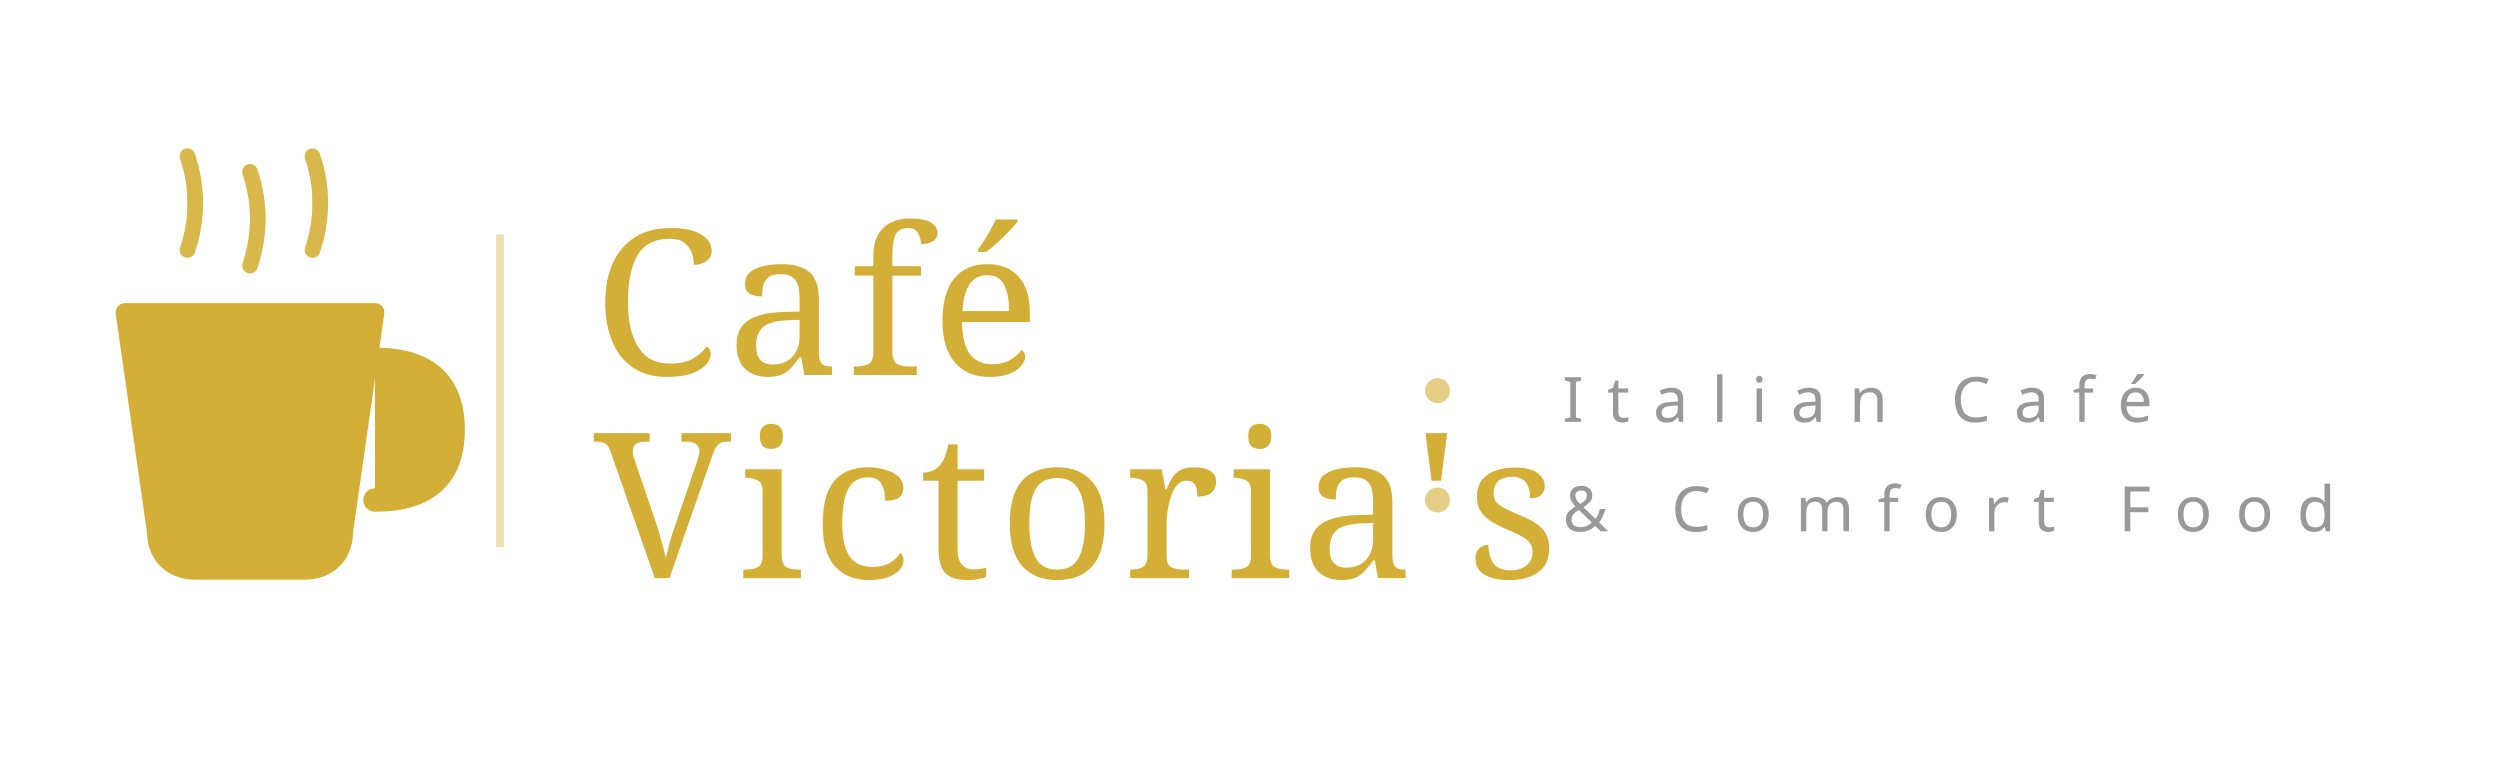
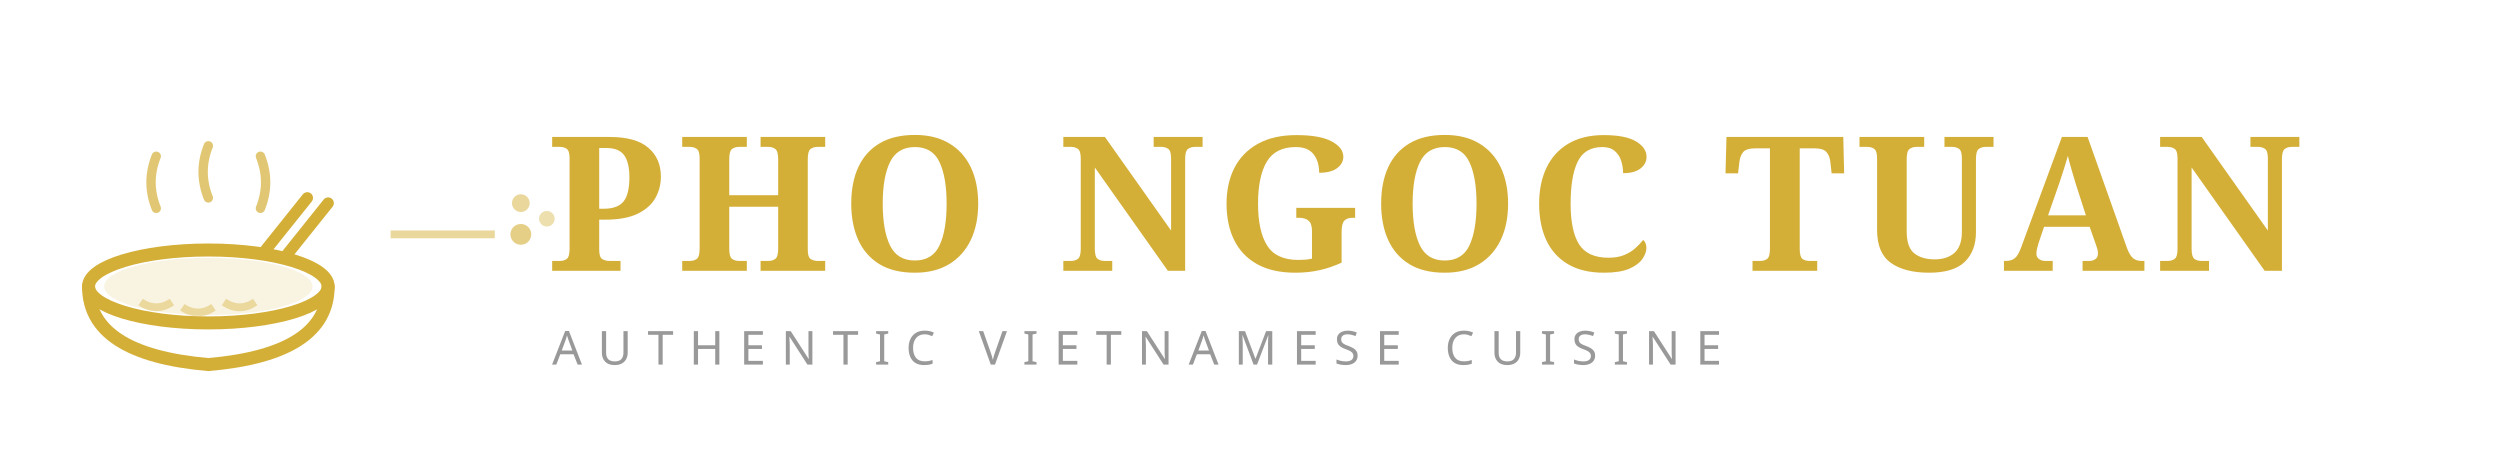
- <svg xmlns="http://www.w3.org/2000/svg" width="160" height="50" viewBox="0 0 160 50">
+ <svg xmlns="http://www.w3.org/2000/svg" width="480" height="90" viewBox="0 0 480 90">
  <defs>
    <style>
      .logo-text { fill: #d4af37; font-family: 'Forum', 'Georgia', serif; }
-       .logo-accent { fill: #d4af37; }
-       .logo-tagline { fill: #999; font-family: 'DM Sans', sans-serif; font-size: 4px; letter-spacing: 1.5px; }
+       .logo-accent { fill: #d4af37; stroke: #d4af37; }
+       .logo-tagline { fill: #999; font-family: 'DM Sans', sans-serif; font-size: 9px; letter-spacing: 3px; }
    </style>
  </defs>
-   <g transform="translate(5, 10)">
-     <path class="logo-accent" d="M 3 10 L 5 24 C 5 25.5 6 26.5 7.5 26.5 L 14.5 26.5 C 16 26.5 17 25.5 17 24 L 19 10 Z" stroke="#d4af37" stroke-width="1.2" fill="none" stroke-linejoin="round" />
-     <path class="logo-accent" d="M 19 13 Q 24 13 24 17.5 Q 24 22 19 22" stroke="#d4af37" stroke-width="1.5" fill="none" stroke-linecap="round" />
-     <path class="logo-accent" d="M 7 6 Q 8 3 7 0" stroke="#d4af37" stroke-width="1" fill="none" stroke-linecap="round" opacity="0.9" />
-     <path class="logo-accent" d="M 11 7 Q 12 4 11 1" stroke="#d4af37" stroke-width="1" fill="none" stroke-linecap="round" opacity="0.9" />
-     <path class="logo-accent" d="M 15 6 Q 16 3 15 0" stroke="#d4af37" stroke-width="1" fill="none" stroke-linecap="round" opacity="0.9" />
+   <g transform="translate(15, 20)">
+     <ellipse cx="25" cy="35" rx="23" ry="7" fill="none" stroke="#d4af37" stroke-width="2.5" />
+     <path d="M 2 35 Q 2 48 25 50 Q 48 48 48 35" fill="none" stroke="#d4af37" stroke-width="2.5" stroke-linecap="round" />
+     <ellipse cx="25" cy="35" rx="20" ry="5.5" fill="#d4af37" opacity="0.15" />
+     <path d="M 12 38 Q 15 40 18 38" stroke="#d4af37" stroke-width="1.5" fill="none" opacity="0.4" />
+     <path d="M 20 39 Q 23 41 26 39" stroke="#d4af37" stroke-width="1.5" fill="none" opacity="0.4" />
+     <path d="M 28 38 Q 31 40 34 38" stroke="#d4af37" stroke-width="1.5" fill="none" opacity="0.4" />
+     <path d="M 15 20 Q 13 15 15 10" stroke="#d4af37" stroke-width="1.8" stroke-linecap="round" fill="none" opacity="0.7" />
+     <path d="M 25 18 Q 23 13 25 8" stroke="#d4af37" stroke-width="1.8" stroke-linecap="round" fill="none" opacity="0.7" />
+     <path d="M 35 20 Q 37 15 35 10" stroke="#d4af37" stroke-width="1.8" stroke-linecap="round" fill="none" opacity="0.7" />
+     <line x1="36" y1="28" x2="44" y2="18" stroke="#d4af37" stroke-width="2.2" stroke-linecap="round" />
+     <line x1="40" y1="29" x2="48" y2="19" stroke="#d4af37" stroke-width="2.2" stroke-linecap="round" />
  </g>
-   <line x1="32" y1="15" x2="32" y2="35" stroke="#d4af37" stroke-width="0.5" opacity="0.4" />
-   <text x="38" y="24" class="logo-text" font-size="13" font-weight="400" letter-spacing="0.5">Café</text>
-   <text x="38" y="37" class="logo-text" font-size="13" font-weight="400" letter-spacing="0.5">Victoria's</text>
-   <text x="100" y="27" class="logo-tagline" text-transform="uppercase">Italian Café</text>
-   <text x="100" y="34" class="logo-tagline" text-transform="uppercase">&amp; Comfort Food</text>
-   <g transform="translate(92, 25)">
-     <circle cx="0" cy="0" r="0.8" class="logo-accent" opacity="0.6" />
-   </g>
-   <g transform="translate(92, 32)">
-     <circle cx="0" cy="0" r="0.8" class="logo-accent" opacity="0.6" />
-   </g>
+   <line x1="75" y1="45" x2="95" y2="45" stroke="#d4af37" stroke-width="1.5" opacity="0.5" />
+   <text x="105" y="52" class="logo-text" font-size="36" font-weight="700" letter-spacing="2">
+     PHO NGOC TUAN
+   </text>
+   <text x="106" y="70" class="logo-tagline" text-transform="uppercase">
+     AUTHENTIC VIETNAMESE CUISINE
+   </text>
+   <circle cx="100" cy="45" r="1.5" class="logo-accent" opacity="0.6" />
+   <circle cx="105" cy="42" r="1" class="logo-accent" opacity="0.4" />
+   <circle cx="100" cy="39" r="1.2" class="logo-accent" opacity="0.5" />
</svg>
